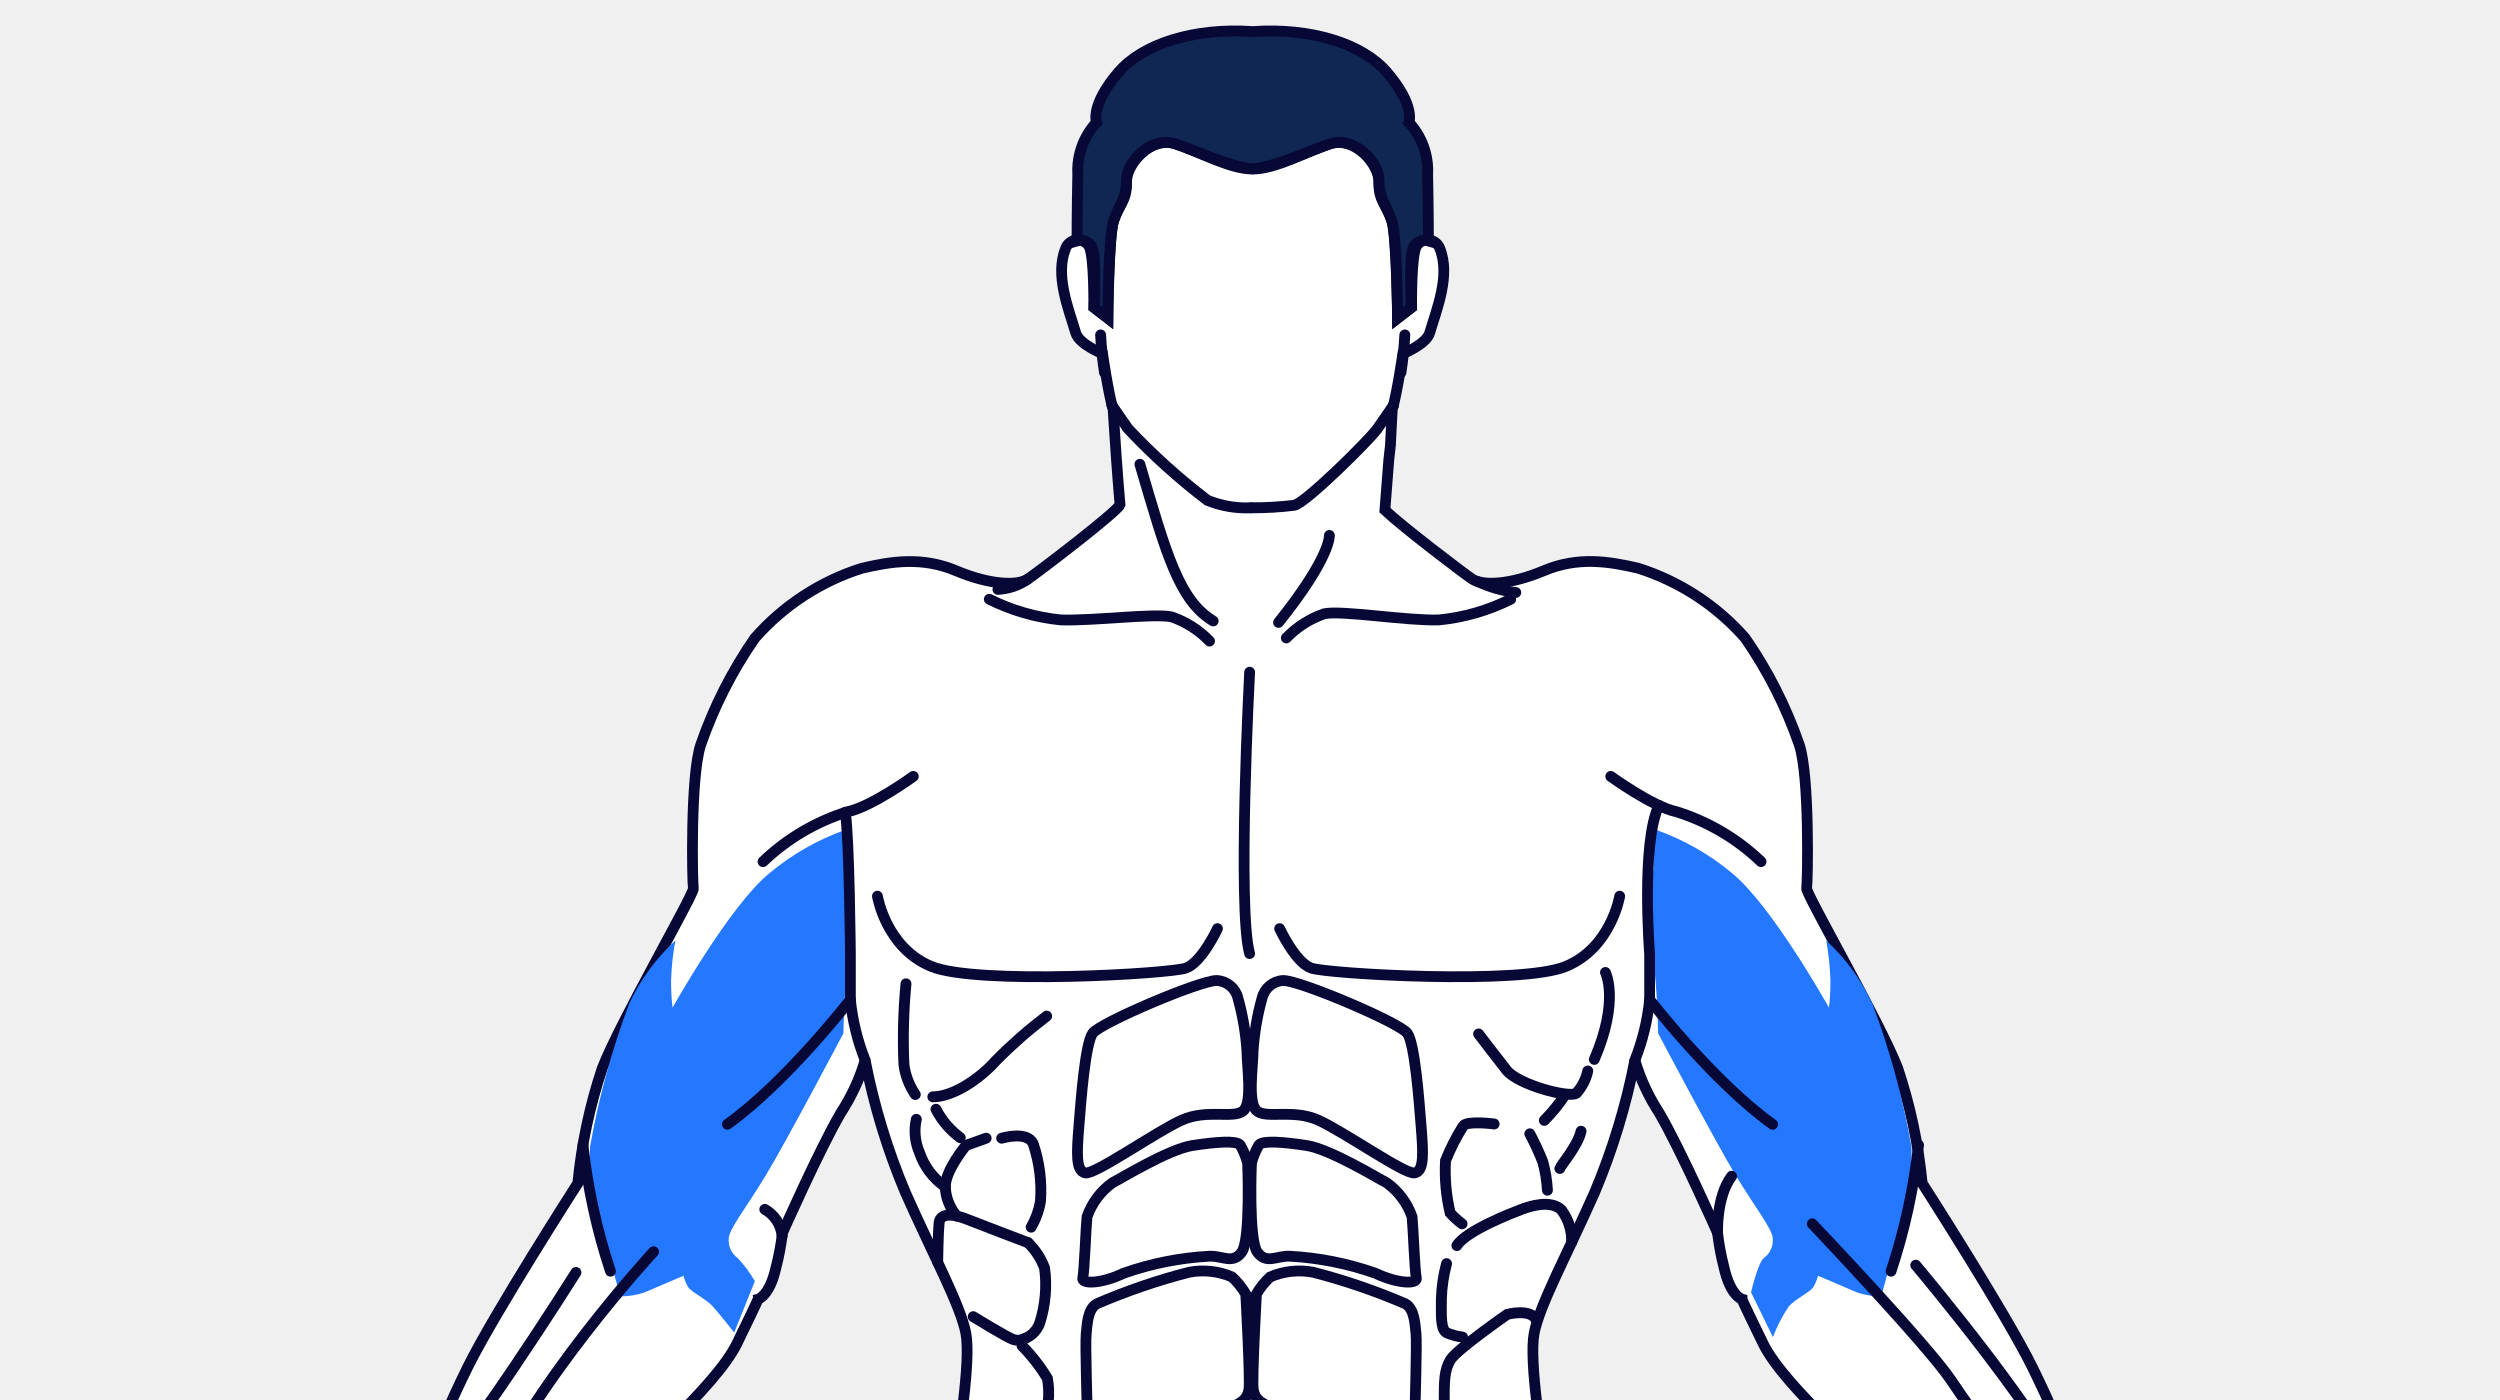
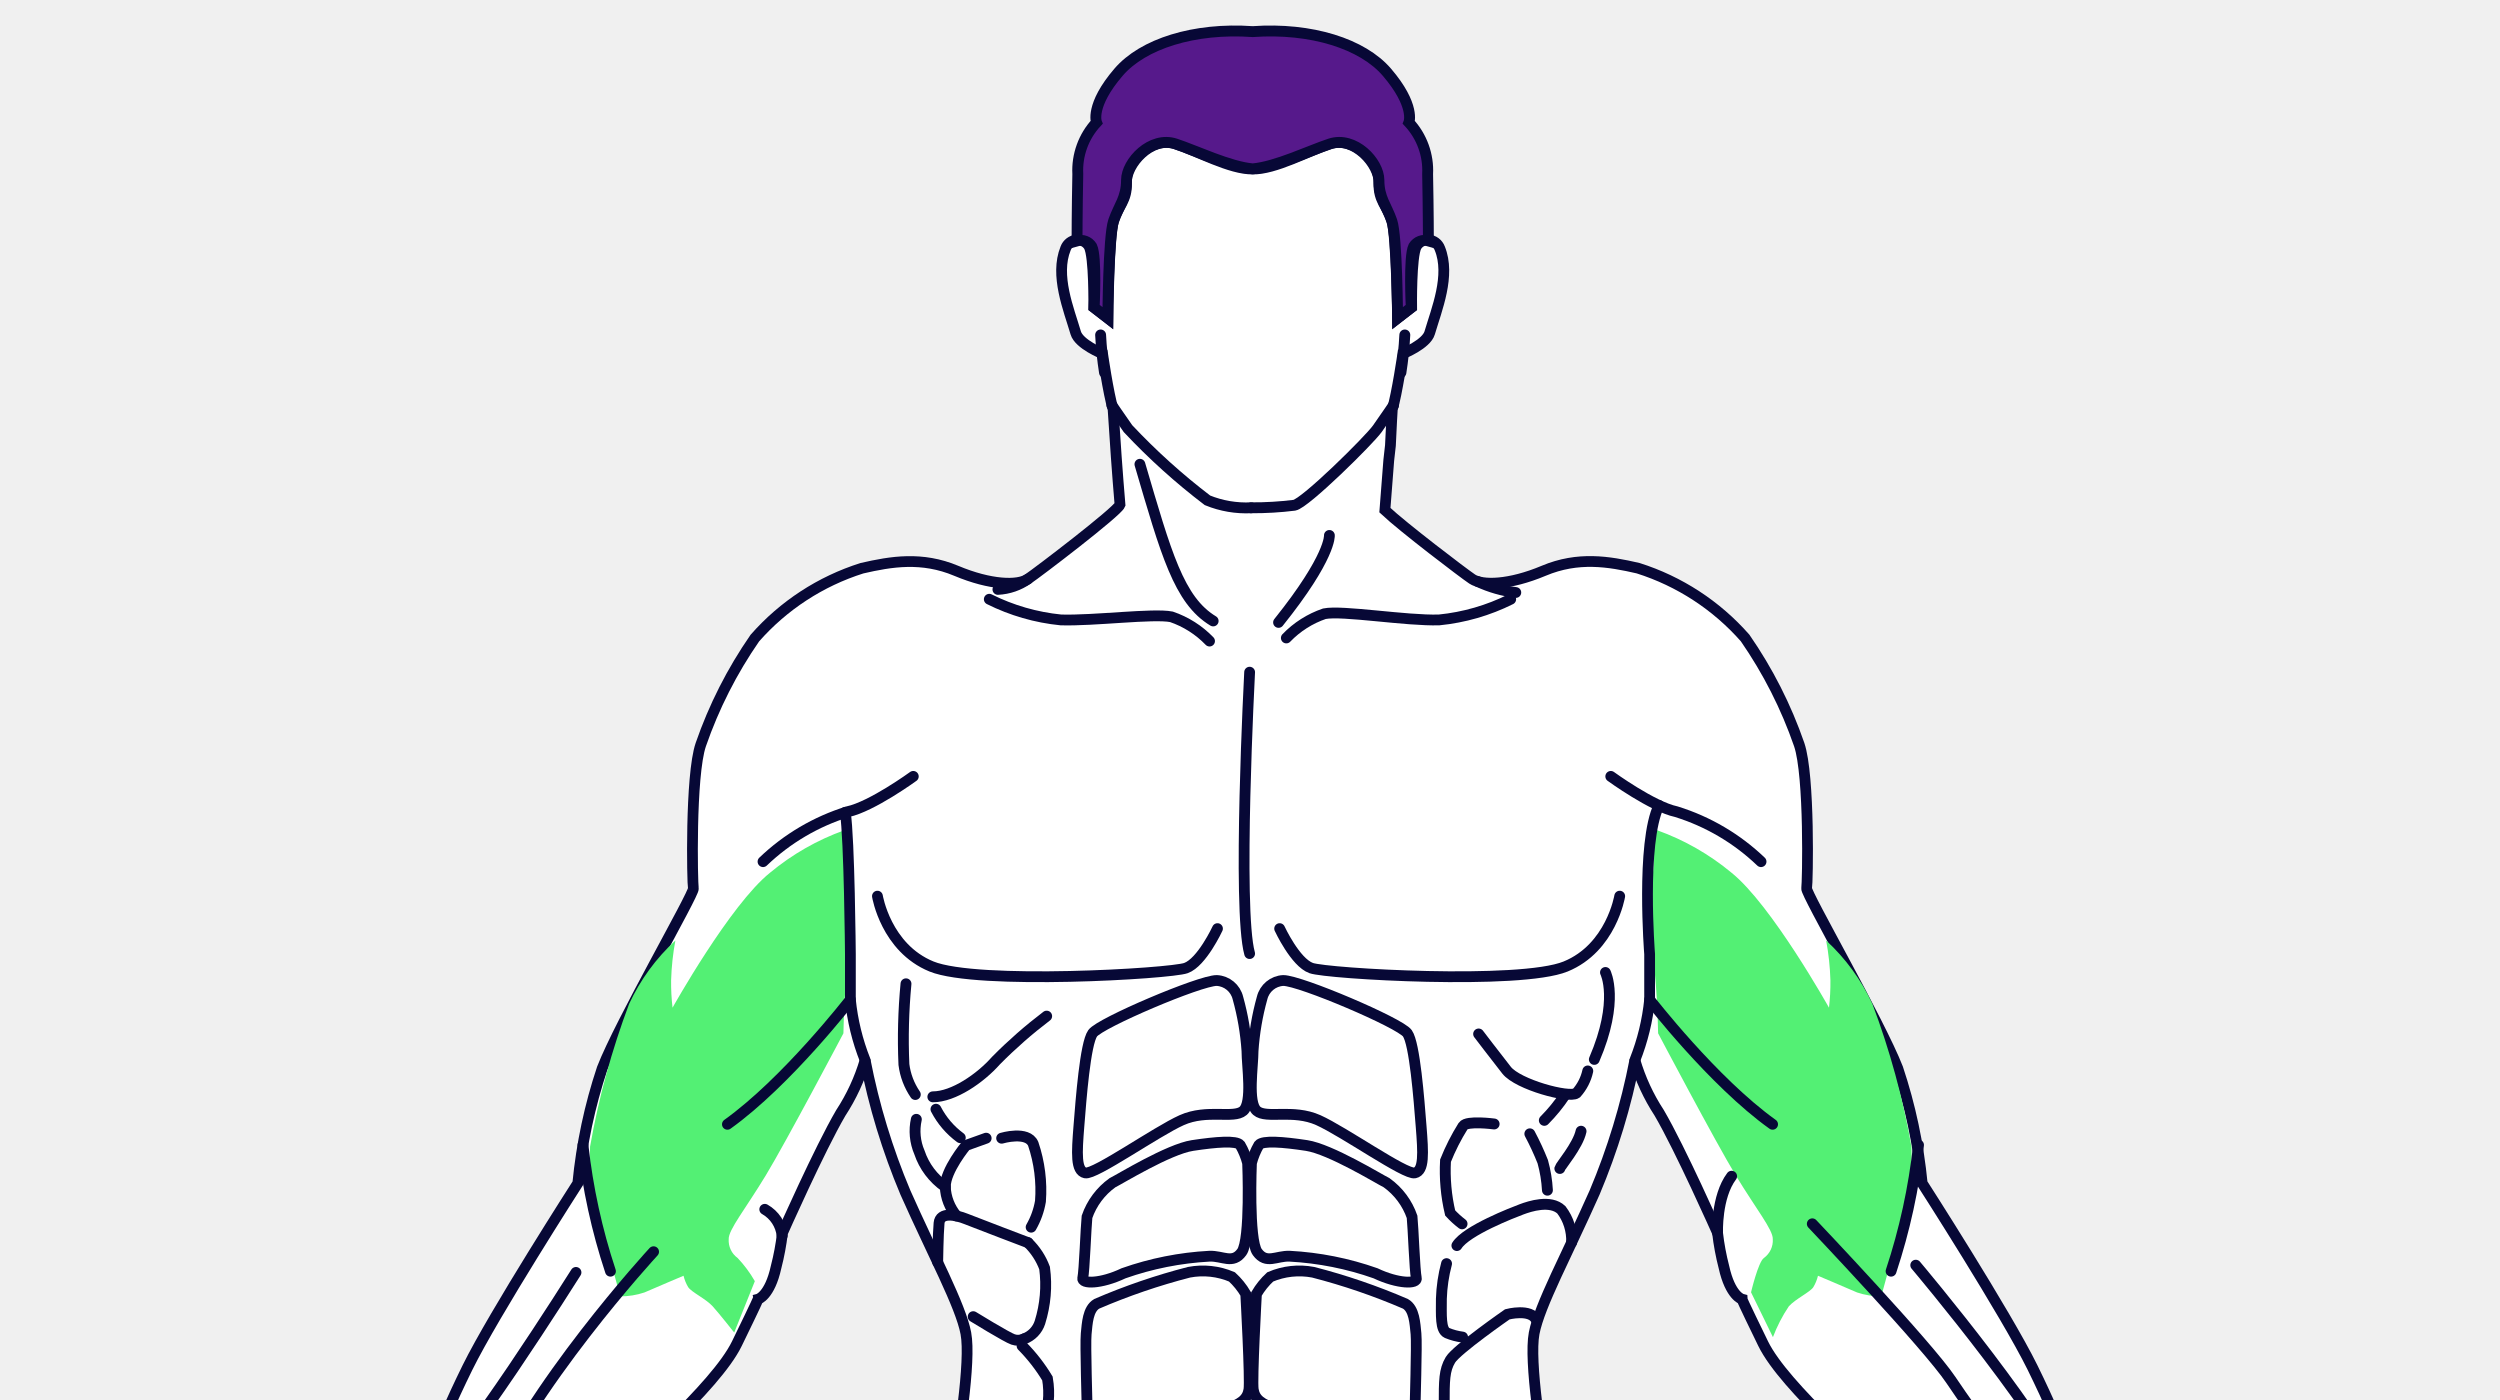
<svg xmlns="http://www.w3.org/2000/svg" id="Layer_1" data-name="Layer 1" width="200" height="112" viewBox="0 0 200 112">
  <defs>
-     <style>.cls-1,.cls-10,.cls-11,.cls-4,.cls-6,.cls-8,.cls-9{fill:none;}.cls-2{clip-path:url(#clip-path);}.cls-3{fill:#fff;}.cls-3,.cls-5,.cls-7{fill-rule:evenodd;}.cls-10,.cls-11,.cls-4,.cls-6,.cls-8,.cls-9{stroke:#070836;stroke-linecap:round;stroke-miterlimit:2.613;}.cls-4{stroke-width:0.862px;}.cls-5{fill:#2478ff;}.cls-6{stroke-width:0.864px;}.cls-7{fill:#0f2752;}.cls-8{stroke-width:0.871px;}.cls-9{stroke-width:0.864px;}.cls-10{stroke-width:0.871px;}.cls-11{stroke-width:0.871px;}</style>
+     <style>.cls-1,.cls-10,.cls-11,.cls-4,.cls-6,.cls-8,.cls-9{fill:none;}.cls-2{clip-path:url(#clip-path);}.cls-3{fill:#fff;}.cls-3,.cls-5,.cls-7{fill-rule:evenodd;}.cls-10,.cls-11,.cls-4,.cls-6,.cls-8,.cls-9{stroke:#070836;stroke-linecap:round;stroke-miterlimit:2.613;}.cls-4{stroke-width:0.862px;}.cls-5{fill:#53f074;}.cls-6{stroke-width:0.864px;}.cls-7{fill:#56198b;}.cls-8{stroke-width:0.871px;}.cls-9{stroke-width:0.864px;}.cls-10{stroke-width:0.871px;}.cls-11{stroke-width:0.871px;}</style>
    <clipPath id="clip-path">
      <rect class="cls-1" x="-1.847" y="-7.274" width="203.694" height="190.106" />
    </clipPath>
  </defs>
  <g class="cls-2">
    <path class="cls-3" d="M34.388,116.129v0m131.224,0v0M89.6,40.378c-.242.586-6.573,5.414-7.374,5.949-.806.538-2.968.496-5.725-.662s-5.213-.745-7.546-.207a19.052,19.052,0,0,0-8.566,5.587,35.174,35.174,0,0,0-4.326,8.525c-.848,2.483-.678,11.091-.594,11.505s-5.852,10.677-7.294,14.401a41.747,41.747,0,0,0-1.951,9.187s-6.701,10.429-8.821,14.733c-1.341,2.723-2.411,5.247-3.015,6.734-.947,1.52-5.392,8.162-5.894,8.604-.125-.044-.182-.062-.182-.062a18.082,18.082,0,0,1-1.885.458,2.977,2.977,0,0,0-1.47.637c-.528.365-1.916,1.125-1.916,1.125s-3.391,1.253-4.165,1.495a24.18,24.18,0,0,0-4.404,3.194,12.938,12.938,0,0,1-3.822,1.935c-.871.242-2.662.29-2.855.678a3.442,3.442,0,0,0,1.016,3c.968.678,1.839,1.5,3.726.678s3.436-1.5,3.436-1.5a25.637,25.637,0,0,1-1.065,3.823c-.435.823-3.338,5.274-4.113,6.581s-3,5.081-3.146,6.388.388,1.597,1.5,1.742,2.371-1.113,2.952-2.081,5.565-8.662,5.565-8.662-6.388,11.371-6.581,12.533-.242,2.129,1.452,2.226,2.226-1.984,2.759-2.952,5.614-9.775,5.614-9.775-5.372,10.114-5.517,11.372.871,1.79,2.081,1.403,2.625-2.854,2.951-3.629,2.654-5.263,3.633-7.154v.344c-.847,2.123-2.971,6.786-2.084,7.633s2.248-1.445,3.134-2.889c.087-.142.211-.347.363-.599,1.016-1.642,3.955-6.567,5.201-8.725.25-.414,1.404-2.316,1.886-3.039.094-.141.245-.374.436-.671.655-.984,1.403-2.132,2.105-3.326.372-.632.74-1.282,1.085-1.907.123-.217.235-.421.333-.605l.037-.069c.933-1.716,1.635-3.113,1.698-3.24l.001-.001.008-.012c.096-.079,2.272-1.893,2.669-3.398q.056-.213.102-.4a75.805,75.805,0,0,1,5.363-6.38c3.987-4.138,10.857-9.932,12.553-13.408s1.696-3.559,1.696-3.559.933-.248,1.442-2.566a20.064,20.064,0,0,0,.509-2.731s2.969-6.704,4.665-9.601a15.867,15.867,0,0,0,1.951-4.221A53.486,53.486,0,0,0,72.434,95.407c2.205,4.966,4.411,9.022,4.835,11.256s-.594,8.608-1.188,12.001a30.862,30.862,0,0,1-1.298,5.224l.117,1.728c-.99,2.297-3.053,7.116-3.305,12.039-.308,6.004-3.695,16.166-4.926,22.015s-1.848,10.373-1.848,10.373h33.87s-.308-4.446-.308-5.446-.385-1.693,0-2.694A10.624,10.624,0,0,1,100,159.518a10.63,10.63,0,0,1,1.616,2.386c.385,1.001,0,1.694,0,2.694s-.308,5.446-.308,5.446h33.87s-.616-4.523-1.848-10.373-4.618-16.011-4.926-22.015c-.252-4.923-2.315-9.742-3.305-12.039l-.265-2.354s-.322-1.205-.916-4.598-1.611-9.767-1.187-12.001,2.629-6.29,4.835-11.256a53.486,53.486,0,0,0,3.223-10.594,15.864,15.864,0,0,0,1.951,4.221c1.696,2.897,4.665,9.601,4.665,9.601a20.068,20.068,0,0,0,.509,2.731c.509,2.317,1.442,2.566,1.442,2.566s0,.083,1.696,3.559,8.566,9.27,12.553,13.408a75.75,75.75,0,0,1,5.363,6.38q.047.187.102.4c.396,1.505,2.573,3.319,2.669,3.398l.008.012.001.001c.064.127.766,1.525,1.698,3.24l.037.069c.098.184.21.388.333.605.346.625.713,1.275,1.085,1.907.702,1.194,1.45,2.342,2.105,3.326.19.297.342.53.436.671.483.723,1.636,2.626,1.886,3.039,1.245,2.158,4.184,7.083,5.201,8.725.152.252.276.457.363.599.886,1.445,2.247,3.736,3.134,2.889s-1.236-5.509-2.084-7.633v-.344c.979,1.891,3.306,6.38,3.633,7.154s1.742,3.242,2.951,3.629,2.226-.145,2.081-1.403-5.517-11.372-5.517-11.372,5.082,8.807,5.614,9.775,1.065,3.049,2.759,2.952,1.645-1.065,1.452-2.226-6.581-12.533-6.581-12.533,4.984,7.694,5.565,8.662,1.839,2.226,2.952,2.081,1.645-.436,1.5-1.742-2.371-5.081-3.146-6.388-3.678-5.758-4.113-6.581a25.625,25.625,0,0,1-1.065-3.823s1.548.677,3.436,1.5,2.758,0,3.726-.678a3.442,3.442,0,0,0,1.016-3c-.193-.387-1.984-.435-2.855-.678a12.94,12.94,0,0,1-3.822-1.935,24.172,24.172,0,0,0-4.404-3.194c-.774-.242-4.166-1.495-4.166-1.495s-1.388-.76-1.916-1.125a2.977,2.977,0,0,0-1.47-.637,18.085,18.085,0,0,1-1.885-.458s-.056.018-.182.062c-.502-.441-4.948-7.084-5.894-8.604-.605-1.487-1.674-4.011-3.015-6.734-2.12-4.304-8.821-14.733-8.821-14.733a41.747,41.747,0,0,0-1.951-9.187c-1.442-3.724-7.379-13.988-7.294-14.401s.255-9.022-.594-11.505a35.174,35.174,0,0,0-4.326-8.525,19.052,19.052,0,0,0-8.566-5.587c-2.332-.538-4.789-.952-7.546.207s-4.919,1.2-5.725.662c-.694-.463-5.543-4.152-6.981-5.509l.31-3.997.132-1.173c.061-1.467.151-2.898.151-2.898.381-1.263.844-4.452.844-4.452s1.877-.751,2.145-1.663c.552-1.876,1.685-4.594.81-6.757a1.041,1.041,0,0,0-1.877-.161c-.429.804-.375,4.88-.375,4.88l-1.127.858s-.081-6.543-.457-7.777-1.084-1.608-1.031-3.056-1.939-3.755-3.923-3.112c-1.775.576-4.412,2.053-6.178,2.012-1.765.04-4.402-1.436-6.177-2.012-1.984-.644-3.977,1.663-3.923,3.112s-.656,1.823-1.032,3.056-.457,7.777-.457,7.777l-1.126-.858s.054-4.076-.376-4.88a1.041,1.041,0,0,0-1.877.161c-.875,2.163.258,4.881.81,6.757.268.912,2.145,1.663,2.145,1.663s.463,3.189.844,4.452C89.208,35.301,89.384,37.831,89.6,40.378Z" />
    <path class="cls-4" d="M34.388,116.129v0m131.224,0v0M89.6,40.378c-.242.586-6.573,5.414-7.374,5.949-.806.538-2.968.496-5.725-.662s-5.213-.745-7.546-.207a19.052,19.052,0,0,0-8.566,5.587,35.174,35.174,0,0,0-4.326,8.525c-.848,2.483-.678,11.091-.594,11.505s-5.852,10.677-7.294,14.401a41.747,41.747,0,0,0-1.951,9.187s-6.701,10.429-8.821,14.733c-1.341,2.723-2.411,5.247-3.015,6.734-.947,1.52-5.392,8.162-5.894,8.604-.125-.044-.182-.062-.182-.062a18.082,18.082,0,0,1-1.885.458,2.976,2.976,0,0,0-1.47.637c-.528.365-1.916,1.125-1.916,1.125s-3.391,1.253-4.165,1.495a24.18,24.18,0,0,0-4.404,3.194,12.938,12.938,0,0,1-3.822,1.935c-.871.242-2.662.29-2.855.678a3.442,3.442,0,0,0,1.016,3c.968.678,1.839,1.5,3.726.678s3.436-1.5,3.436-1.5a25.637,25.637,0,0,1-1.065,3.823c-.435.823-3.338,5.274-4.113,6.581s-3,5.081-3.146,6.388.388,1.597,1.5,1.742,2.371-1.113,2.952-2.081,5.565-8.662,5.565-8.662-6.388,11.371-6.581,12.533-.242,2.129,1.452,2.226,2.226-1.984,2.759-2.952,5.614-9.775,5.614-9.775-5.372,10.114-5.517,11.372.871,1.79,2.081,1.403,2.625-2.854,2.951-3.629,2.654-5.263,3.633-7.154v.344c-.847,2.123-2.971,6.786-2.084,7.633s2.248-1.445,3.134-2.889c.087-.142.211-.347.363-.599,1.016-1.642,3.955-6.567,5.201-8.725.25-.414,1.404-2.316,1.886-3.039.094-.141.245-.374.436-.671.655-.984,1.403-2.132,2.105-3.326.372-.632.74-1.282,1.085-1.907.123-.217.235-.421.333-.605l.037-.069c.933-1.716,1.635-3.113,1.698-3.24l.001-.001.008-.012c.096-.079,2.272-1.893,2.669-3.398.037-.142.071-.275.102-.4a75.805,75.805,0,0,1,5.363-6.38c3.987-4.138,10.857-9.932,12.553-13.408s1.696-3.559,1.696-3.559.933-.248,1.442-2.566a20.064,20.064,0,0,0,.509-2.731s2.969-6.704,4.665-9.601a15.862,15.862,0,0,0,1.951-4.221A53.486,53.486,0,0,0,72.434,95.407c2.205,4.966,4.411,9.022,4.835,11.256s-.594,8.608-1.188,12.001a30.862,30.862,0,0,1-1.298,5.224l.117,1.728c-.99,2.297-3.053,7.116-3.305,12.039-.308,6.004-3.695,16.166-4.926,22.016s-1.848,10.373-1.848,10.373h33.87s-.308-4.446-.308-5.446-.385-1.693,0-2.694A10.621,10.621,0,0,1,100,159.518a10.63,10.63,0,0,1,1.616,2.386c.385,1.001,0,1.694,0,2.694s-.308,5.446-.308,5.446h33.87s-.616-4.523-1.848-10.373-4.618-16.011-4.926-22.016c-.252-4.923-2.315-9.741-3.305-12.039l-.265-2.354s-.322-1.205-.916-4.598-1.611-9.767-1.187-12.001,2.629-6.29,4.835-11.256a53.486,53.486,0,0,0,3.223-10.594,15.864,15.864,0,0,0,1.951,4.221c1.696,2.897,4.665,9.601,4.665,9.601a20.068,20.068,0,0,0,.509,2.731c.509,2.317,1.442,2.566,1.442,2.566s0,.083,1.696,3.559,8.566,9.27,12.553,13.408a75.767,75.767,0,0,1,5.363,6.38c.031.125.065.258.102.4.396,1.505,2.573,3.319,2.669,3.398l.008.012.001.001c.064.127.766,1.525,1.698,3.24l.037.069c.098.184.21.388.333.605.346.625.713,1.275,1.085,1.907.702,1.194,1.45,2.342,2.105,3.326.19.297.341.53.436.671.483.723,1.636,2.626,1.886,3.039,1.245,2.158,4.184,7.083,5.201,8.725.152.252.276.457.363.599.886,1.445,2.247,3.736,3.134,2.889s-1.236-5.509-2.084-7.633v-.344c.979,1.891,3.306,6.38,3.633,7.154s1.742,3.242,2.951,3.629,2.226-.145,2.081-1.403-5.517-11.372-5.517-11.372,5.082,8.807,5.614,9.775,1.065,3.049,2.759,2.952,1.645-1.065,1.452-2.226-6.581-12.533-6.581-12.533,4.984,7.694,5.565,8.662,1.839,2.226,2.952,2.081,1.645-.436,1.5-1.742-2.371-5.081-3.146-6.388-3.678-5.758-4.113-6.581a25.625,25.625,0,0,1-1.065-3.823s1.548.677,3.436,1.5,2.758,0,3.726-.678a3.442,3.442,0,0,0,1.016-3c-.193-.387-1.984-.435-2.855-.678a12.94,12.94,0,0,1-3.822-1.935,24.172,24.172,0,0,0-4.404-3.194c-.774-.242-4.166-1.495-4.166-1.495s-1.388-.76-1.916-1.125a2.975,2.975,0,0,0-1.47-.637,18.085,18.085,0,0,1-1.885-.458s-.056.018-.182.062c-.502-.441-4.948-7.084-5.894-8.604-.605-1.487-1.674-4.011-3.015-6.734-2.12-4.304-8.821-14.733-8.821-14.733a41.747,41.747,0,0,0-1.951-9.187c-1.442-3.724-7.379-13.988-7.294-14.401s.255-9.022-.594-11.505a35.174,35.174,0,0,0-4.326-8.525,19.053,19.053,0,0,0-8.566-5.587c-2.333-.538-4.789-.952-7.546.207s-4.919,1.2-5.725.662c-.694-.463-5.543-4.152-6.981-5.509l.31-3.997.132-1.173c.061-1.467.151-2.898.151-2.898.381-1.263.844-4.452.844-4.452s1.877-.751,2.145-1.663c.552-1.876,1.685-4.594.81-6.757a1.041,1.041,0,0,0-1.877-.161c-.429.804-.375,4.88-.375,4.88l-1.127.858s-.081-6.543-.457-7.777-1.084-1.608-1.031-3.056-1.939-3.755-3.923-3.112c-1.775.576-4.412,2.052-6.178,2.012-1.765.041-4.402-1.436-6.177-2.012-1.984-.644-3.977,1.663-3.923,3.112s-.656,1.823-1.032,3.056-.457,7.777-.457,7.777l-1.126-.858s.054-4.076-.376-4.88a1.041,1.041,0,0,0-1.877.161c-.875,2.163.258,4.881.81,6.757.268.912,2.145,1.663,2.145,1.663s.463,3.189.844,4.452C89.208,35.301,89.384,37.831,89.6,40.378Z" />
    <path class="cls-5" d="M141.835,106.972a11.904,11.904,0,0,1,1.271-2.466c.54-.597,1.706-1.138,1.962-1.536a3.241,3.241,0,0,0,.37-.91s2.417,1.024,3.128,1.337a6.053,6.053,0,0,0,1.934.313s1.28-4.778,1.706-6.001a19.902,19.902,0,0,0,.711-5.973,63.69,63.69,0,0,0-3.128-11.434,16.111,16.111,0,0,0-3.697-5.063,20.658,20.658,0,0,1,.341,3.186,17.163,17.163,0,0,1-.114,2.19s-4.598-8.235-7.802-10.801a19.747,19.747,0,0,0-5.935-3.391s-.512-.313-.313,1.138-.257,3.612-.257,5.034.313,4.494.455,6.172.182,3.898.182,3.898,4.595,8.702,6.216,11.375,2.987,4.352,2.958,5.091a1.726,1.726,0,0,1-.711,1.507c-.455.313-1.029,2.746-1.029,2.746Z" />
    <path class="cls-5" d="M58.737,106.606s-1.182-1.503-1.722-2.1-1.706-1.138-1.962-1.536a3.239,3.239,0,0,1-.37-.91s-2.417,1.024-3.128,1.337a6.053,6.053,0,0,1-1.934.313s-1.28-4.778-1.706-6.001a19.901,19.901,0,0,1-.711-5.973,63.7,63.7,0,0,1,3.129-11.434,16.111,16.111,0,0,1,3.697-5.063,20.664,20.664,0,0,0-.341,3.186,17.163,17.163,0,0,0,.114,2.19s4.598-8.235,7.802-10.801a19.747,19.747,0,0,1,5.935-3.391s.512-.313.313,1.138.257,3.612.257,5.034-.313,4.494-.455,6.172-.182,3.898-.182,3.898-4.595,8.702-6.216,11.375S58.268,98.39,58.296,99.13a1.726,1.726,0,0,0,.711,1.507,9.755,9.755,0,0,1,1.38,1.856Z" />
    <path class="cls-6" d="M153.484,91.6a49.072,49.072,0,0,1-2.2,10.097" />
    <path class="cls-7" d="M100.217,13.509c-1.864-.162-4.556-1.464-6.178-1.997-1.96-.644-3.917,1.448-3.918,2.896s-.614,2.038-1.036,3.272-.457,7.777-.457,7.777l-1.094-.858s.209-4.076-.189-4.88a1.051,1.051,0,0,0-1.183-.45s.005-2.446.062-5.342a5.647,5.647,0,0,1,1.498-4.13s-.539-1.341,1.762-4.022c1.945-2.267,6.039-3.576,10.733-3.246,4.694-.33,8.787.979,10.733,3.246,2.301,2.682,1.762,4.022,1.762,4.022a5.647,5.647,0,0,1,1.498,4.13c.057,2.896.062,5.342.062,5.342a1.051,1.051,0,0,0-1.182.45c-.398.804-.19,4.88-.19,4.88l-1.094.858s-.035-6.543-.457-7.777-1.035-1.823-1.036-3.272-1.958-3.54-3.918-2.896C104.773,12.045,102.081,13.348,100.217,13.509Z" />
    <path class="cls-8" d="M100.217,13.509c-1.864-.162-4.556-1.464-6.178-1.997-1.96-.644-3.917,1.448-3.918,2.896s-.614,2.038-1.036,3.272-.457,7.777-.457,7.777l-1.094-.858s.209-4.076-.189-4.88a1.051,1.051,0,0,0-1.183-.45s.005-2.446.062-5.342a5.647,5.647,0,0,1,1.498-4.13s-.539-1.341,1.762-4.022c1.945-2.267,6.039-3.576,10.733-3.246,4.694-.33,8.787.979,10.733,3.246,2.301,2.682,1.762,4.022,1.762,4.022a5.647,5.647,0,0,1,1.498,4.13c.057,2.896.062,5.342.062,5.342a1.051,1.051,0,0,0-1.182.45c-.398.804-.19,4.88-.19,4.88l-1.094.858s-.035-6.543-.457-7.777-1.035-1.823-1.036-3.272-1.958-3.54-3.918-2.896C104.773,12.045,102.081,13.348,100.217,13.509Z" />
    <path class="cls-8" d="M88.36,29.802a29.091,29.091,0,0,1-.311-3.006" />
    <path class="cls-8" d="M100.096,40.623a8.226,8.226,0,0,1-3.499-.597A51.53,51.53,0,0,1,90.24,34.292c-.643-.912-1.286-1.863-1.286-1.863" />
    <path class="cls-8" d="M112.074,29.802a29.091,29.091,0,0,0,.311-3.006" />
    <path class="cls-8" d="M100.096,40.623a26.522,26.522,0,0,0,3.451-.203c.869-.145,6.003-5.216,6.646-6.128s1.286-1.863,1.286-1.863" />
    <path class="cls-4" d="M69.211,84.813a17.947,17.947,0,0,1-1.18-4.843V76.328s-.077-9.195-.408-11.347" />
    <path class="cls-6" d="M46.637,91.6a49.072,49.072,0,0,0,2.2,10.097" />
    <path class="cls-6" d="M68.031,79.97s-5.089,6.58-9.838,9.974" />
    <path class="cls-6" d="M91.192,37.14c2.094,7.129,3.116,10.884,5.863,12.538" />
    <path class="cls-6" d="M96.763,51.286a7.665,7.665,0,0,0-3.048-1.94c-1.442-.29-6.217.331-8.847.248a16.47,16.47,0,0,1-5.725-1.655" />
    <path class="cls-6" d="M99.034,79.846a1.838,1.838,0,0,0-1.696-1.407c-1.357,0-9.33,3.393-9.924,4.221s-.933,5.297-1.103,7.449-.254,3.559.509,3.724,5.683-3.311,7.718-4.221,4.156-.083,4.92-.745.297-3.559.297-4.801A20.812,20.812,0,0,0,99.034,79.846Z" />
    <path class="cls-6" d="M99.81,93.047a5.859,5.859,0,0,0-.594-1.448c-.297-.372-1.909-.249-3.817.041s-5.81,2.69-6.404,2.98A5.619,5.619,0,0,0,86.96,97.351c-.085.786-.212,4.387-.339,4.883s1.442.496,3.265-.372a24.567,24.567,0,0,1,6.87-1.366c1.06-.041,1.866.662,2.587-.331S99.81,93.047,99.81,93.047Z" />
    <path class="cls-6" d="M99.66,103.518a5.943,5.943,0,0,0-1.103-1.366,5.925,5.925,0,0,0-3.435-.372,50.398,50.398,0,0,0-7.379,2.524c-.721.414-.763,1.573-.848,2.4s.085,5.752.085,6.58.806,1.242,1.781,1.283a71.371,71.371,0,0,0,9.16-1.78c1.4-.455,1.866-.869,1.993-1.614S99.66,103.518,99.66,103.518Z" />
    <path class="cls-4" d="M130.79,84.813a17.946,17.946,0,0,0,1.18-4.843V76.328s-.702-8.912.746-11.892" />
    <path class="cls-6" d="M131.97,79.97s5.088,6.58,9.838,9.974" />
    <path class="cls-9" d="M106.351,42.833s.156,1.688-4.068,6.961" />
    <path class="cls-6" d="M102.906,51.038a7.665,7.665,0,0,1,3.048-1.94c1.442-.29,6.548.579,9.178.496a16.472,16.472,0,0,0,5.725-1.655" />
    <path class="cls-6" d="M100.967,79.846a1.838,1.838,0,0,1,1.696-1.407c1.357,0,9.33,3.393,9.924,4.221s.933,5.297,1.103,7.449.255,3.559-.509,3.724-5.683-3.311-7.718-4.221-4.156-.083-4.92-.745-.297-3.559-.297-4.801A20.811,20.811,0,0,1,100.967,79.846Z" />
    <path class="cls-6" d="M100.116,93.047a5.855,5.855,0,0,1,.594-1.448c.297-.372,1.909-.249,3.817.041s5.81,2.69,6.404,2.98a5.62,5.62,0,0,1,2.036,2.731c.085.786.212,4.387.339,4.883s-1.442.496-3.266-.372a24.566,24.566,0,0,0-6.87-1.366c-1.06-.041-1.866.662-2.587-.331S100.116,93.047,100.116,93.047Z" />
    <path class="cls-6" d="M100.515,103.518a5.94,5.94,0,0,1,1.103-1.366,5.925,5.925,0,0,1,3.435-.372,50.391,50.391,0,0,1,7.379,2.524c.721.414.763,1.573.848,2.4s-.085,5.752-.085,6.58-.806,1.242-1.781,1.283a71.381,71.381,0,0,1-9.16-1.78c-1.399-.455-1.866-.869-1.993-1.614S100.515,103.518,100.515,103.518Z" />
    <path class="cls-6" d="M99.97,53.774s-.996,18.953,0,22.513" />
    <path class="cls-6" d="M82.226,46.327a4.528,4.528,0,0,1-2.394.826" />
    <path class="cls-6" d="M118.237,46.531a10.248,10.248,0,0,0,3.028.869" />
    <path class="cls-6" d="M128.435,77.796s1.145,2.243-.891,6.96" />
    <path class="cls-6" d="M70.195,71.692s.678,4.138,4.326,5.628,19.08.582,20.354.126,2.523-3.157,2.523-3.157" />
    <path class="cls-6" d="M129.576,71.692s-.679,4.138-4.326,5.628-19.08.582-20.355.126-2.523-3.157-2.523-3.157" />
    <path class="cls-10" d="M83.733,81.29a37.981,37.981,0,0,0-4.056,3.559c-1.242,1.407-3.394,2.897-5.049,2.897" />
    <path class="cls-10" d="M75.014,100.973s.029-2.219.112-3.13,1.325-.662,2.152-.331,4.966,1.904,4.966,1.904" />
    <path class="cls-10" d="M76.529,97.279a3.874,3.874,0,0,1-.907-2.333c0-1.324,1.655-3.311,1.655-3.311l1.614-.579" />
    <path class="cls-10" d="M74.877,88.739a6.57,6.57,0,0,0,1.945,2.276" />
    <path class="cls-10" d="M80.133,91.056s2.069-.621,2.525.455a11.62,11.62,0,0,1,.579,4.593,6.259,6.259,0,0,1-.745,2.069" />
    <path class="cls-10" d="M82.243,99.416a5.507,5.507,0,0,1,1.324,2.028,10.072,10.072,0,0,1-.372,4.345,2.074,2.074,0,0,1-1.283,1.324" />
    <path class="cls-10" d="M77.857,105.334s2.69,1.655,3.187,1.821a1.148,1.148,0,0,0,.869-.041" />
    <path class="cls-10" d="M81.767,107.672a13.902,13.902,0,0,1,2.028,2.607,6.868,6.868,0,0,1-.373,3.683c-.414,1.034-1.076,1.242-1.407,1.242s-1.49-.207-1.49-.207" />
    <path class="cls-10" d="M118.951,114.252a9.717,9.717,0,0,1-2.173.579c-.786.041-1.242-.579-1.242-2.483s0-2.731.497-3.559,4.552-3.642,4.552-3.642,1.884-.496,2.318.455" />
    <path class="cls-10" d="M125.73,99.394a4.053,4.053,0,0,0-.819-2.606c-.869-.828-2.524-.29-3.186-.041s-4.428,1.697-5.173,2.897" />
    <path class="cls-10" d="M115.724,101.092a12.374,12.374,0,0,0-.414,2.814c0,1.324-.083,2.483.455,2.731a4.83,4.83,0,0,0,1.242.331" />
    <path class="cls-10" d="M119.531,89.918s-2.193-.29-2.483.166a17.385,17.385,0,0,0-1.407,2.773,14.701,14.701,0,0,0,.372,4.18,7.148,7.148,0,0,0,.952.869" />
    <path class="cls-10" d="M122.387,90.705a22.197,22.197,0,0,1,1.035,2.235,10.764,10.764,0,0,1,.372,2.276" />
    <path class="cls-10" d="M124.787,93.478c.041-.207,1.448-1.821,1.697-2.98" />
    <path class="cls-10" d="M125.201,87.601a13.303,13.303,0,0,1-1.655,2.028" />
    <path class="cls-10" d="M118.29,82.718s1.324,1.738,2.235,2.897,5.008,2.255,5.587,1.842a3.91,3.91,0,0,0,.91-1.78" />
    <path class="cls-10" d="M72.479,78.704a46.649,46.649,0,0,0-.166,6.456,5.443,5.443,0,0,0,.911,2.4" />
    <path class="cls-10" d="M73.307,89.546a4.325,4.325,0,0,0,.248,2.649,5.455,5.455,0,0,0,2.067,2.752" />
    <path class="cls-10" d="M52.285,100.14S42.27,110.983,38.628,119.922" />
    <path class="cls-10" d="M46.077,101.796s-9.418,14.981-11.744,16.305" />
    <path class="cls-10" d="M144.985,97.906s9.27,9.766,11.091,12.498,6.704,9.353,6.704,9.353" />
    <path class="cls-10" d="M153.262,101.216S164.405,114.4,166.158,119.697" />
    <path class="cls-10" d="M137.405,98.635s-.118-2.881,1.124-4.537" />
    <path class="cls-10" d="M62.572,98.861a2.759,2.759,0,0,0-1.388-2.114" />
    <path class="cls-11" d="M73.061,62.113s-3.318,2.414-5.24,2.823A17.145,17.145,0,0,0,61.044,68.93" />
    <path class="cls-11" d="M128.864,62.113s3.318,2.414,5.24,2.823a17.14,17.14,0,0,1,6.777,3.994" />
  </g>
</svg>
